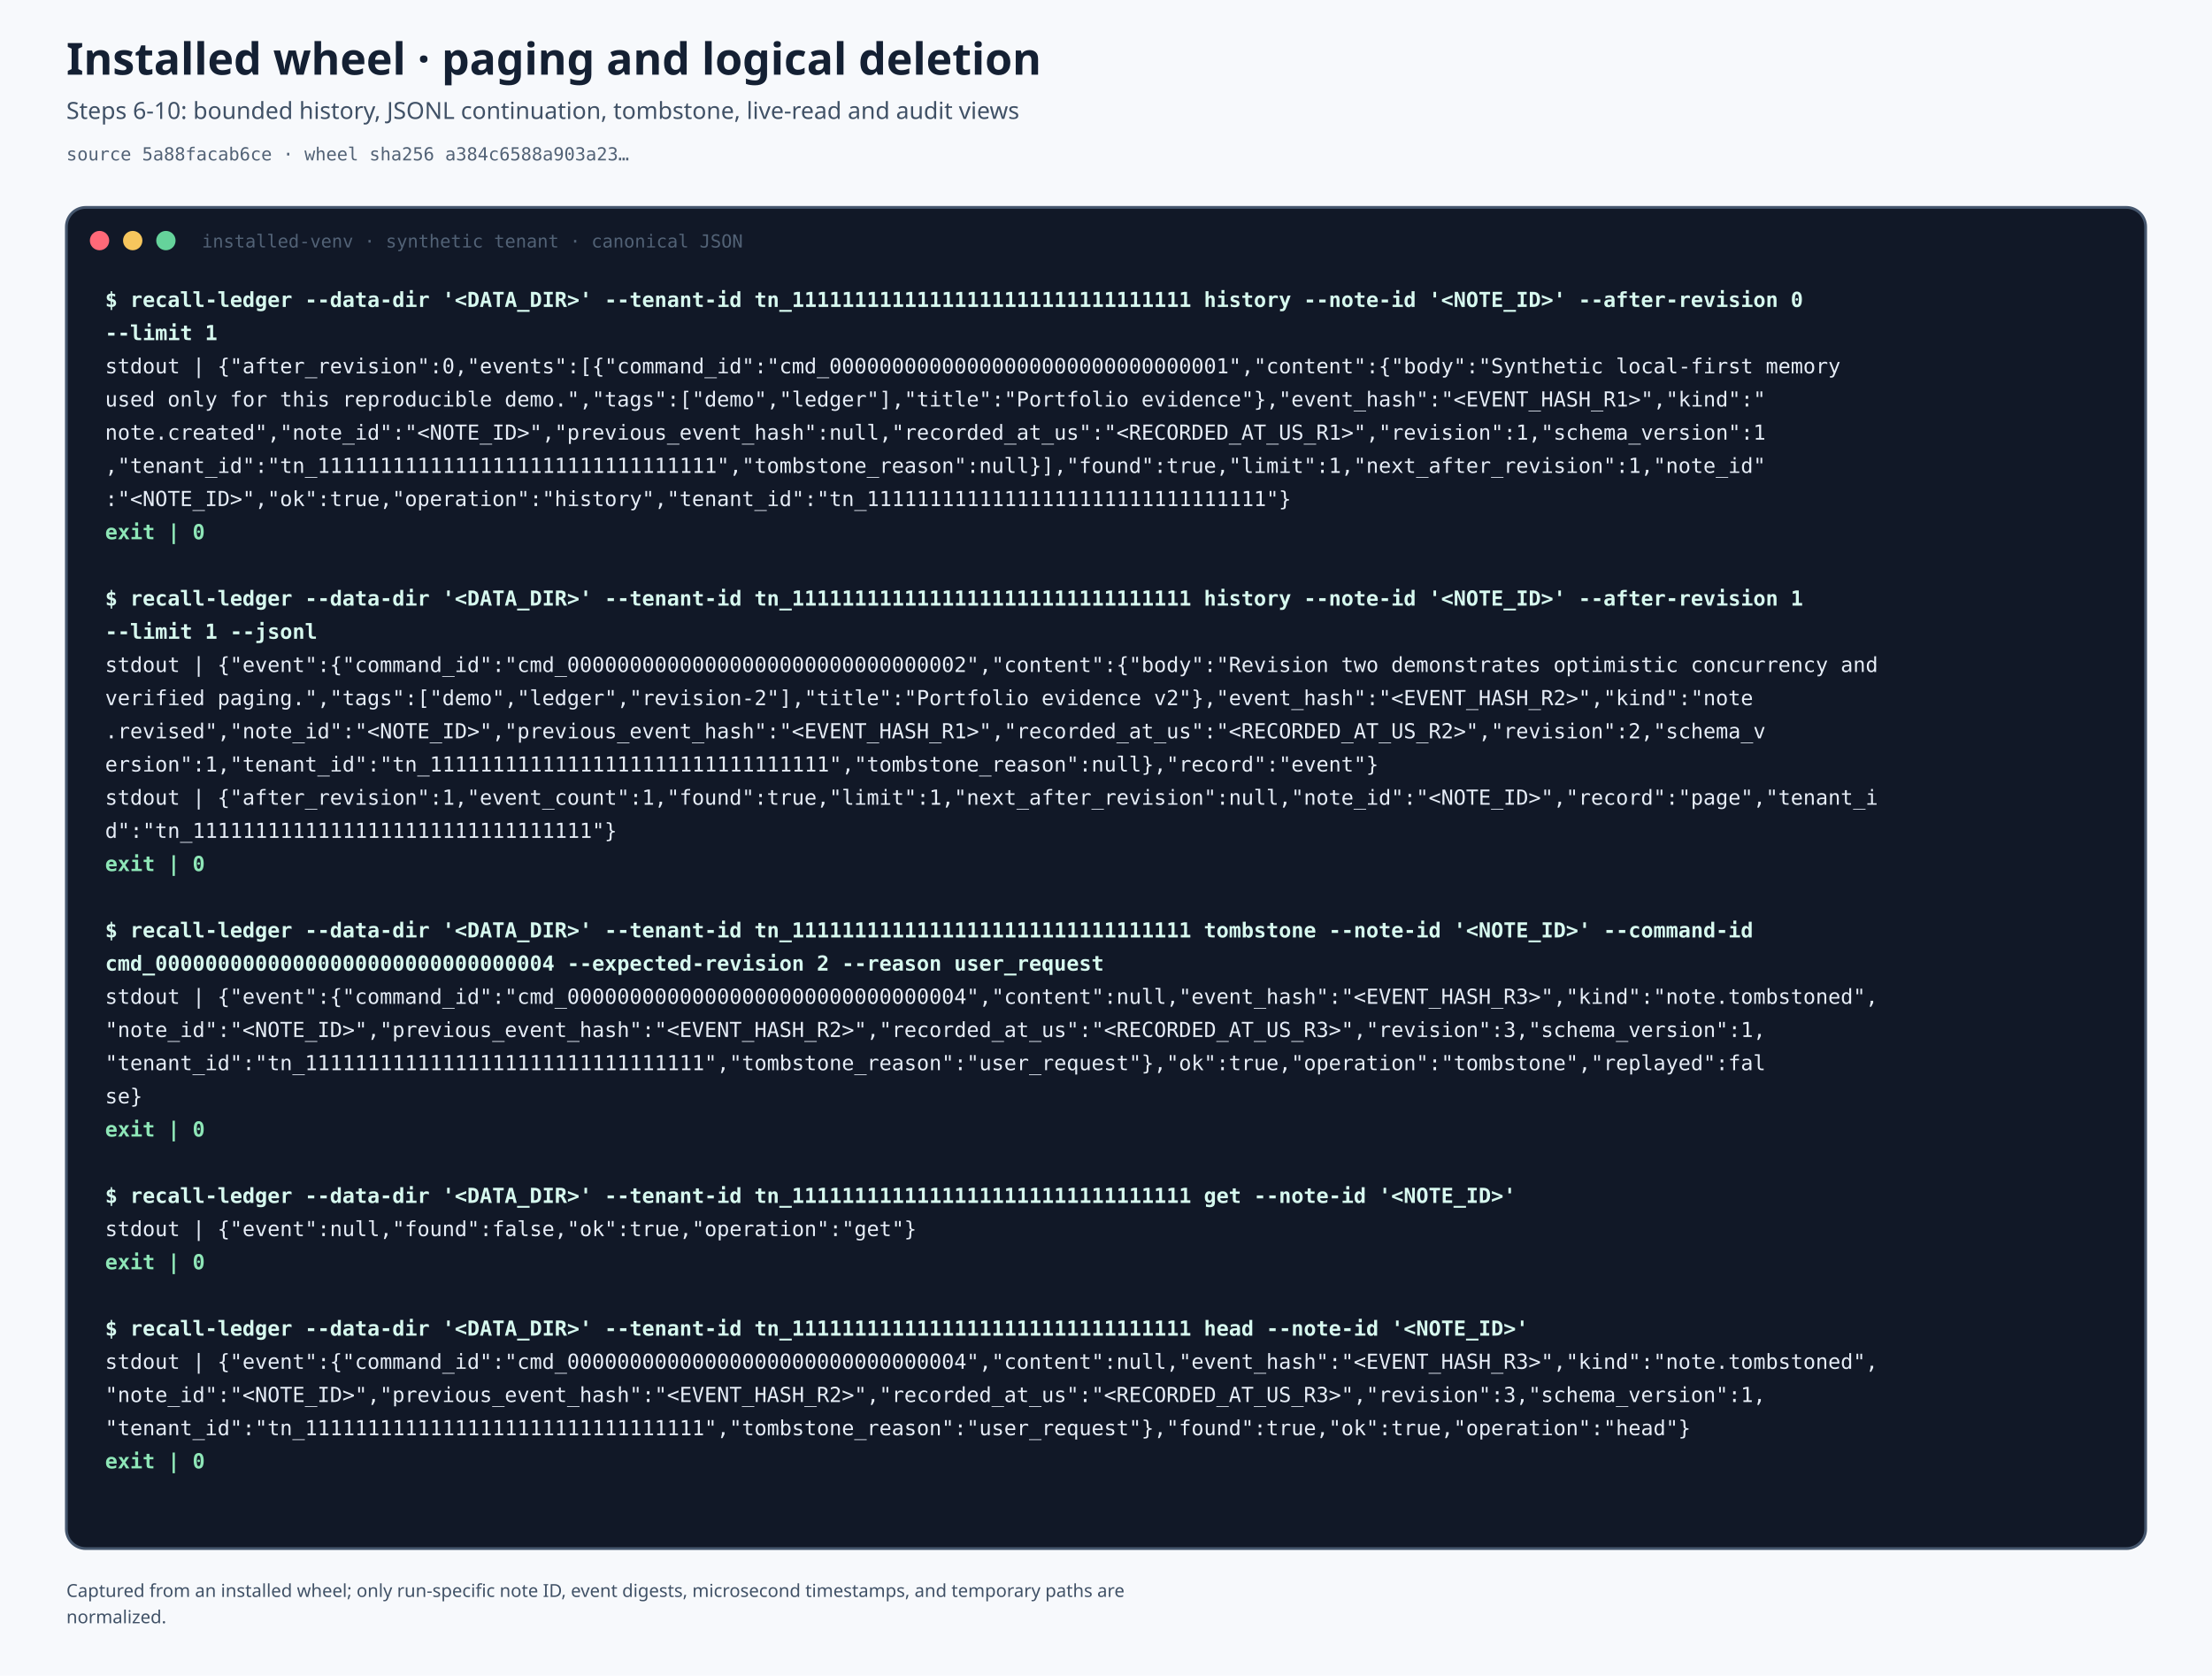
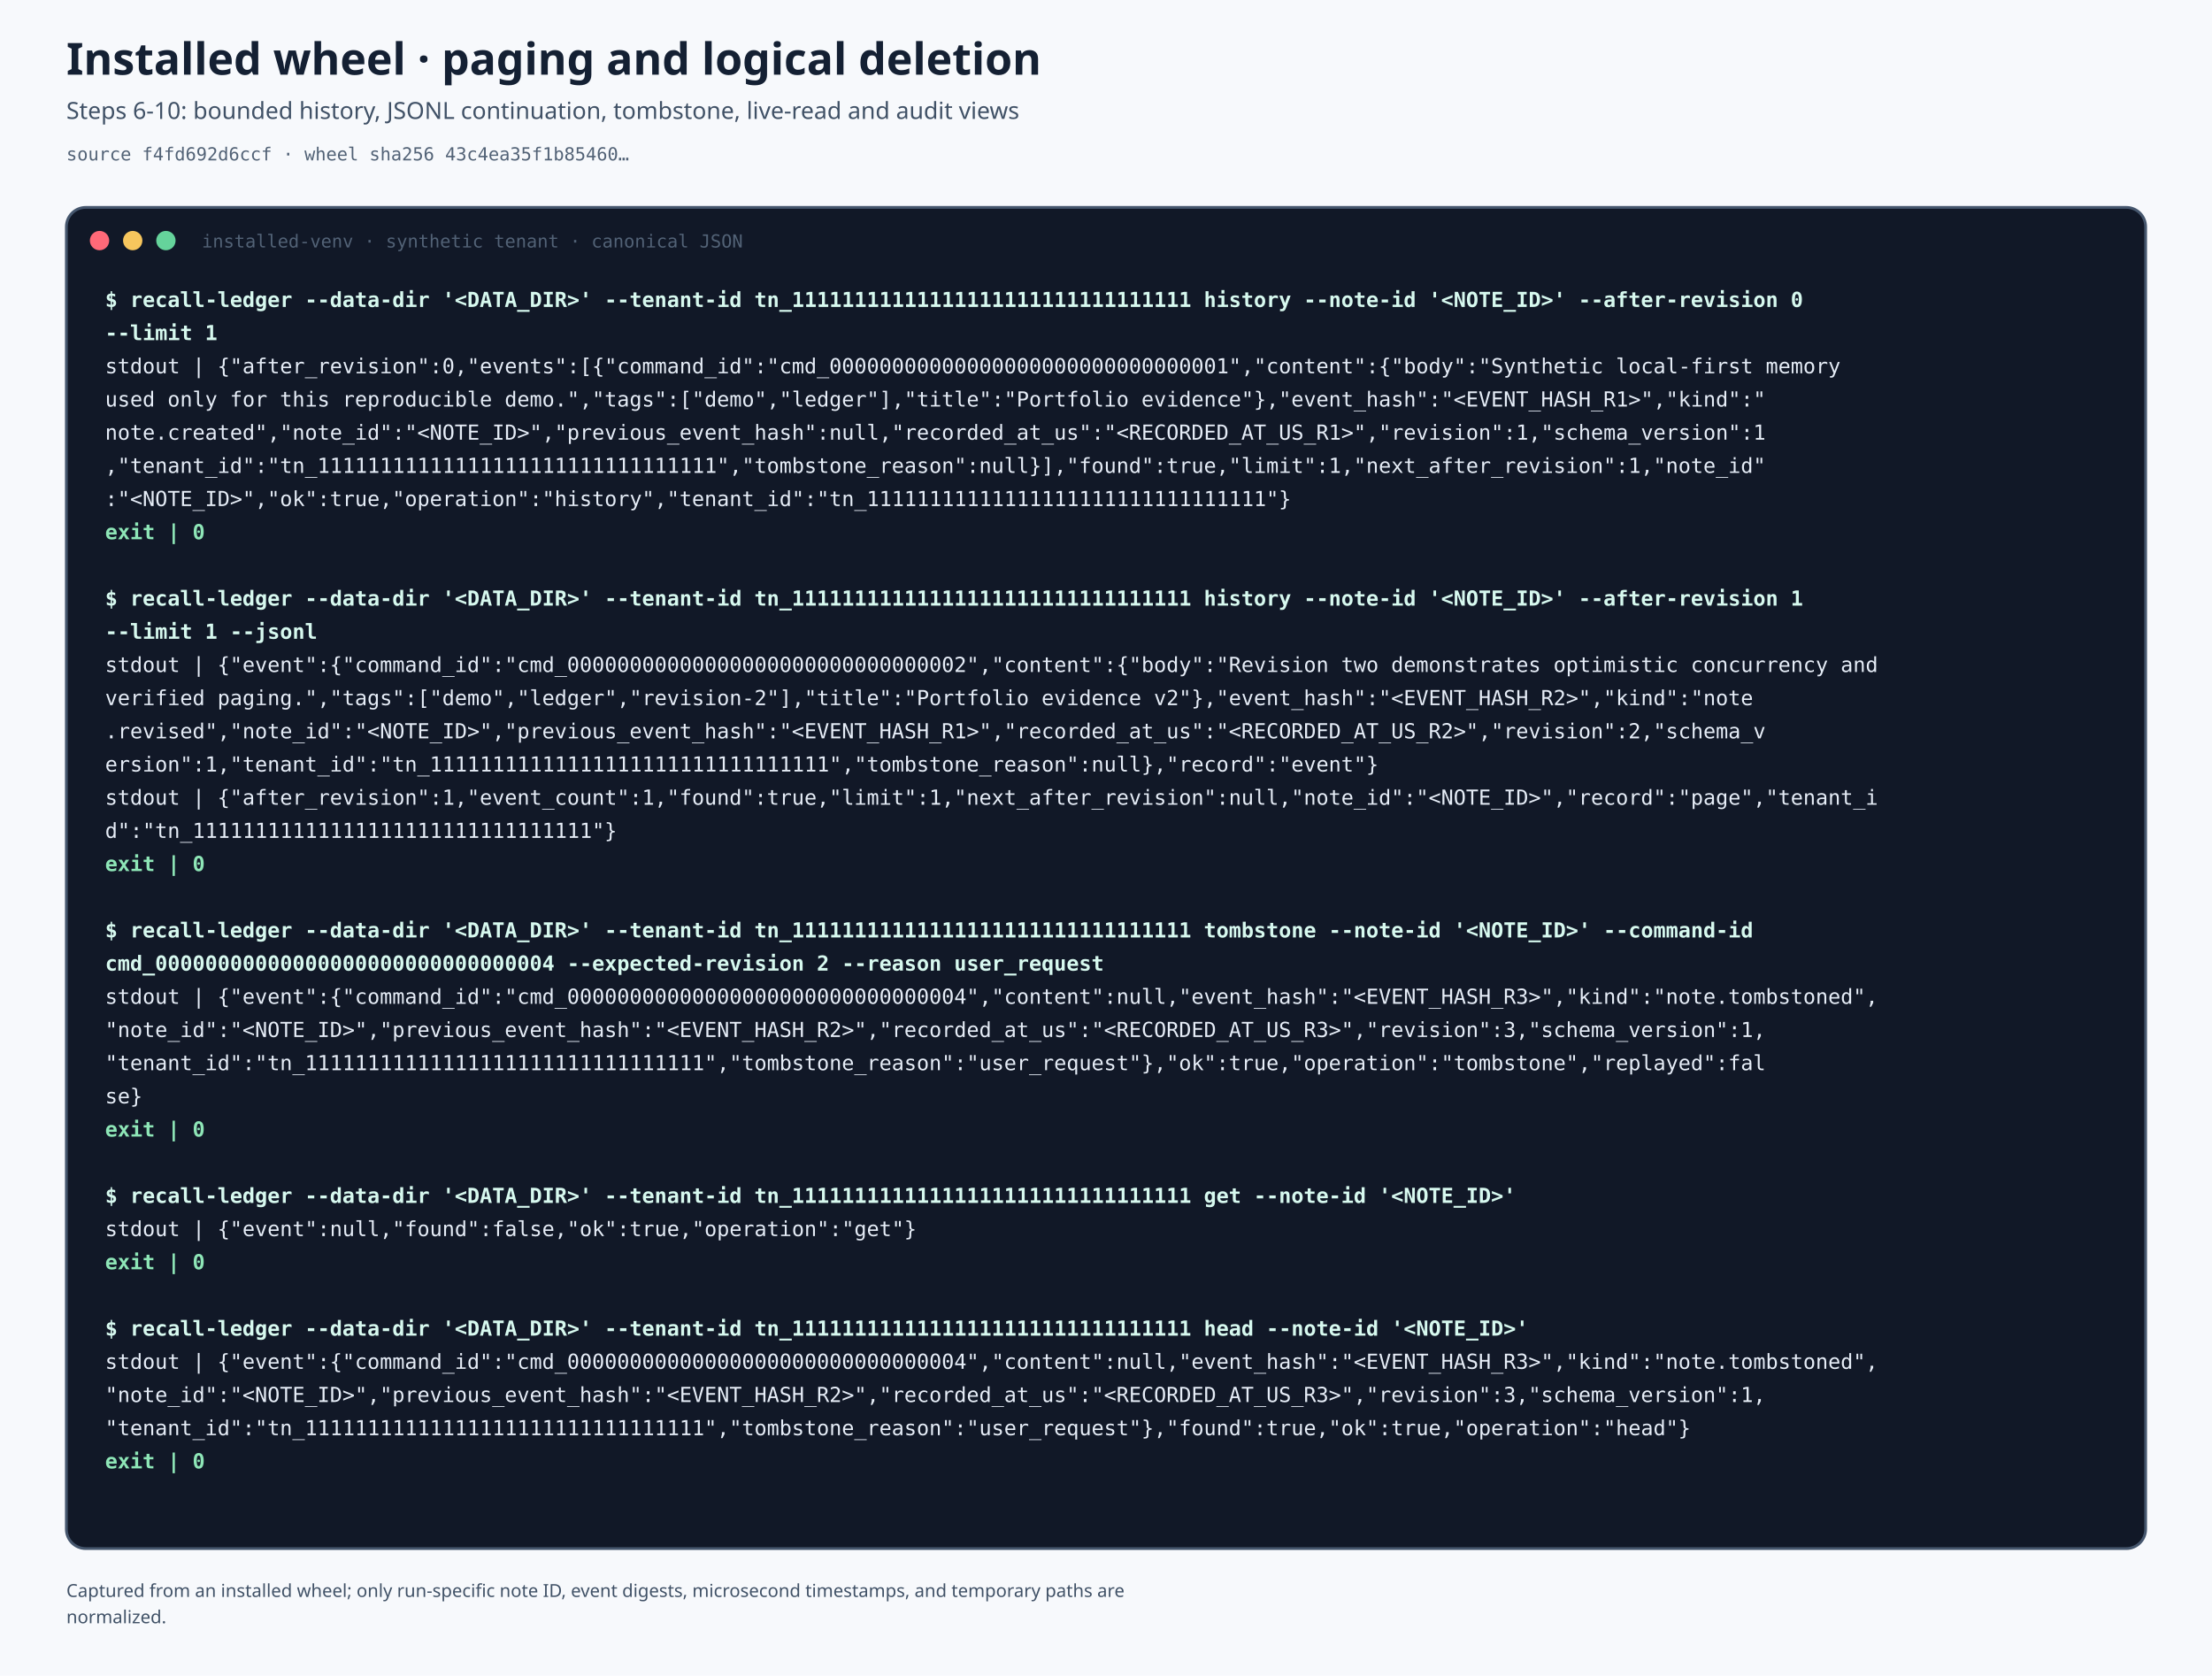
<svg xmlns="http://www.w3.org/2000/svg" width="1600" height="1212" viewBox="0 0 1600 1212" role="img" aria-labelledby="installed-wheel-history-tombstone-title installed-wheel-history-tombstone-description">
  <style>
    .title { fill: #142033; font: 700 32px system-ui, sans-serif; }
    .subtitle { fill: #405166; font: 500 17px system-ui, sans-serif; }
    .provenance { fill: #526276; font: 500 13px ui-monospace, monospace; }
    .terminal-text, .command, .stdout, .stderr, .exit, .exit-error { font: 500 15px ui-monospace, SFMono-Regular, Menlo, Consolas, monospace; }
    .command { fill: #d7f9ef; font-weight: 700; }
    .stdout { fill: #e6edf7; }
    .stderr { fill: #ffc9cf; }
    .exit { fill: #8ee6b7; font-weight: 700; }
    .exit-error { fill: #ff9fab; font-weight: 700; }
    .caption { fill: #405166; font: 500 13px system-ui, sans-serif; }
  </style>
  <rect width="1600" height="1212" fill="#f7f9fc" />
  <text class="title" x="48" y="54">Installed wheel · paging and logical deletion</text>
  <text class="subtitle" x="48" y="86">Steps 6-10: bounded history, JSONL continuation, tombstone, live-read and audit views</text>
-   <text class="provenance" x="48" y="116">source 5a88facab6ce · wheel sha256 a384c6588a903a23…</text>
+   <text class="provenance" x="48" y="116">source f4fd692d6ccf · wheel sha256 43c4ea35f1b85460…</text>
  <rect x="48" y="150" width="1504" height="970" rx="14" fill="#111827" stroke="#45566d" stroke-width="2" />
  <circle cx="72" cy="174" r="7" fill="#ff6978" />
  <circle cx="96" cy="174" r="7" fill="#f7c65d" />
  <circle cx="120" cy="174" r="7" fill="#65d39b" />
  <text class="provenance" x="146" y="179" fill="#b9c5d6">installed-venv · synthetic tenant · canonical JSON</text>
  <text class="command" x="76" y="222">$ recall-ledger --data-dir '&lt;DATA_DIR&gt;' --tenant-id tn_11111111111111111111111111111111 history --note-id '&lt;NOTE_ID&gt;' --after-revision 0 </text>
  <text class="command" x="76" y="246">  --limit 1</text>
  <text class="stdout" x="76" y="270">stdout | {"after_revision":0,"events":[{"command_id":"cmd_00000000000000000000000000000001","content":{"body":"Synthetic local-first memory </text>
  <text class="stdout" x="76" y="294">         used only for this reproducible demo.","tags":["demo","ledger"],"title":"Portfolio evidence"},"event_hash":"&lt;EVENT_HASH_R1&gt;","kind":"</text>
  <text class="stdout" x="76" y="318">         note.created","note_id":"&lt;NOTE_ID&gt;","previous_event_hash":null,"recorded_at_us":"&lt;RECORDED_AT_US_R1&gt;","revision":1,"schema_version":1</text>
  <text class="stdout" x="76" y="342">         ,"tenant_id":"tn_11111111111111111111111111111111","tombstone_reason":null}],"found":true,"limit":1,"next_after_revision":1,"note_id"</text>
  <text class="stdout" x="76" y="366">         :"&lt;NOTE_ID&gt;","ok":true,"operation":"history","tenant_id":"tn_11111111111111111111111111111111"}</text>
  <text class="exit" x="76" y="390">exit   | 0</text>
  <text class="terminal-text" x="76" y="414" />
  <text class="command" x="76" y="438">$ recall-ledger --data-dir '&lt;DATA_DIR&gt;' --tenant-id tn_11111111111111111111111111111111 history --note-id '&lt;NOTE_ID&gt;' --after-revision 1 </text>
  <text class="command" x="76" y="462">  --limit 1 --jsonl</text>
  <text class="stdout" x="76" y="486">stdout | {"event":{"command_id":"cmd_00000000000000000000000000000002","content":{"body":"Revision two demonstrates optimistic concurrency and</text>
  <text class="stdout" x="76" y="510">          verified paging.","tags":["demo","ledger","revision-2"],"title":"Portfolio evidence v2"},"event_hash":"&lt;EVENT_HASH_R2&gt;","kind":"note</text>
  <text class="stdout" x="76" y="534">         .revised","note_id":"&lt;NOTE_ID&gt;","previous_event_hash":"&lt;EVENT_HASH_R1&gt;","recorded_at_us":"&lt;RECORDED_AT_US_R2&gt;","revision":2,"schema_v</text>
  <text class="stdout" x="76" y="558">         ersion":1,"tenant_id":"tn_11111111111111111111111111111111","tombstone_reason":null},"record":"event"}</text>
  <text class="stdout" x="76" y="582">stdout | {"after_revision":1,"event_count":1,"found":true,"limit":1,"next_after_revision":null,"note_id":"&lt;NOTE_ID&gt;","record":"page","tenant_i</text>
  <text class="stdout" x="76" y="606">         d":"tn_11111111111111111111111111111111"}</text>
  <text class="exit" x="76" y="630">exit   | 0</text>
  <text class="terminal-text" x="76" y="654" />
  <text class="command" x="76" y="678">$ recall-ledger --data-dir '&lt;DATA_DIR&gt;' --tenant-id tn_11111111111111111111111111111111 tombstone --note-id '&lt;NOTE_ID&gt;' --command-id </text>
  <text class="command" x="76" y="702">  cmd_00000000000000000000000000000004 --expected-revision 2 --reason user_request</text>
  <text class="stdout" x="76" y="726">stdout | {"event":{"command_id":"cmd_00000000000000000000000000000004","content":null,"event_hash":"&lt;EVENT_HASH_R3&gt;","kind":"note.tombstoned",</text>
  <text class="stdout" x="76" y="750">         "note_id":"&lt;NOTE_ID&gt;","previous_event_hash":"&lt;EVENT_HASH_R2&gt;","recorded_at_us":"&lt;RECORDED_AT_US_R3&gt;","revision":3,"schema_version":1,</text>
  <text class="stdout" x="76" y="774">         "tenant_id":"tn_11111111111111111111111111111111","tombstone_reason":"user_request"},"ok":true,"operation":"tombstone","replayed":fal</text>
  <text class="stdout" x="76" y="798">         se}</text>
  <text class="exit" x="76" y="822">exit   | 0</text>
  <text class="terminal-text" x="76" y="846" />
  <text class="command" x="76" y="870">$ recall-ledger --data-dir '&lt;DATA_DIR&gt;' --tenant-id tn_11111111111111111111111111111111 get --note-id '&lt;NOTE_ID&gt;'</text>
  <text class="stdout" x="76" y="894">stdout | {"event":null,"found":false,"ok":true,"operation":"get"}</text>
  <text class="exit" x="76" y="918">exit   | 0</text>
  <text class="terminal-text" x="76" y="942" />
  <text class="command" x="76" y="966">$ recall-ledger --data-dir '&lt;DATA_DIR&gt;' --tenant-id tn_11111111111111111111111111111111 head --note-id '&lt;NOTE_ID&gt;'</text>
  <text class="stdout" x="76" y="990">stdout | {"event":{"command_id":"cmd_00000000000000000000000000000004","content":null,"event_hash":"&lt;EVENT_HASH_R3&gt;","kind":"note.tombstoned",</text>
  <text class="stdout" x="76" y="1014">         "note_id":"&lt;NOTE_ID&gt;","previous_event_hash":"&lt;EVENT_HASH_R2&gt;","recorded_at_us":"&lt;RECORDED_AT_US_R3&gt;","revision":3,"schema_version":1,</text>
  <text class="stdout" x="76" y="1038">         "tenant_id":"tn_11111111111111111111111111111111","tombstone_reason":"user_request"},"found":true,"ok":true,"operation":"head"}</text>
  <text class="exit" x="76" y="1062">exit   | 0</text>
  <text class="caption" x="48" y="1155">Captured from an installed wheel; only run-specific note ID, event digests, microsecond timestamps, and temporary paths are</text>
  <text class="caption" x="48" y="1174">normalized.</text>
</svg>
